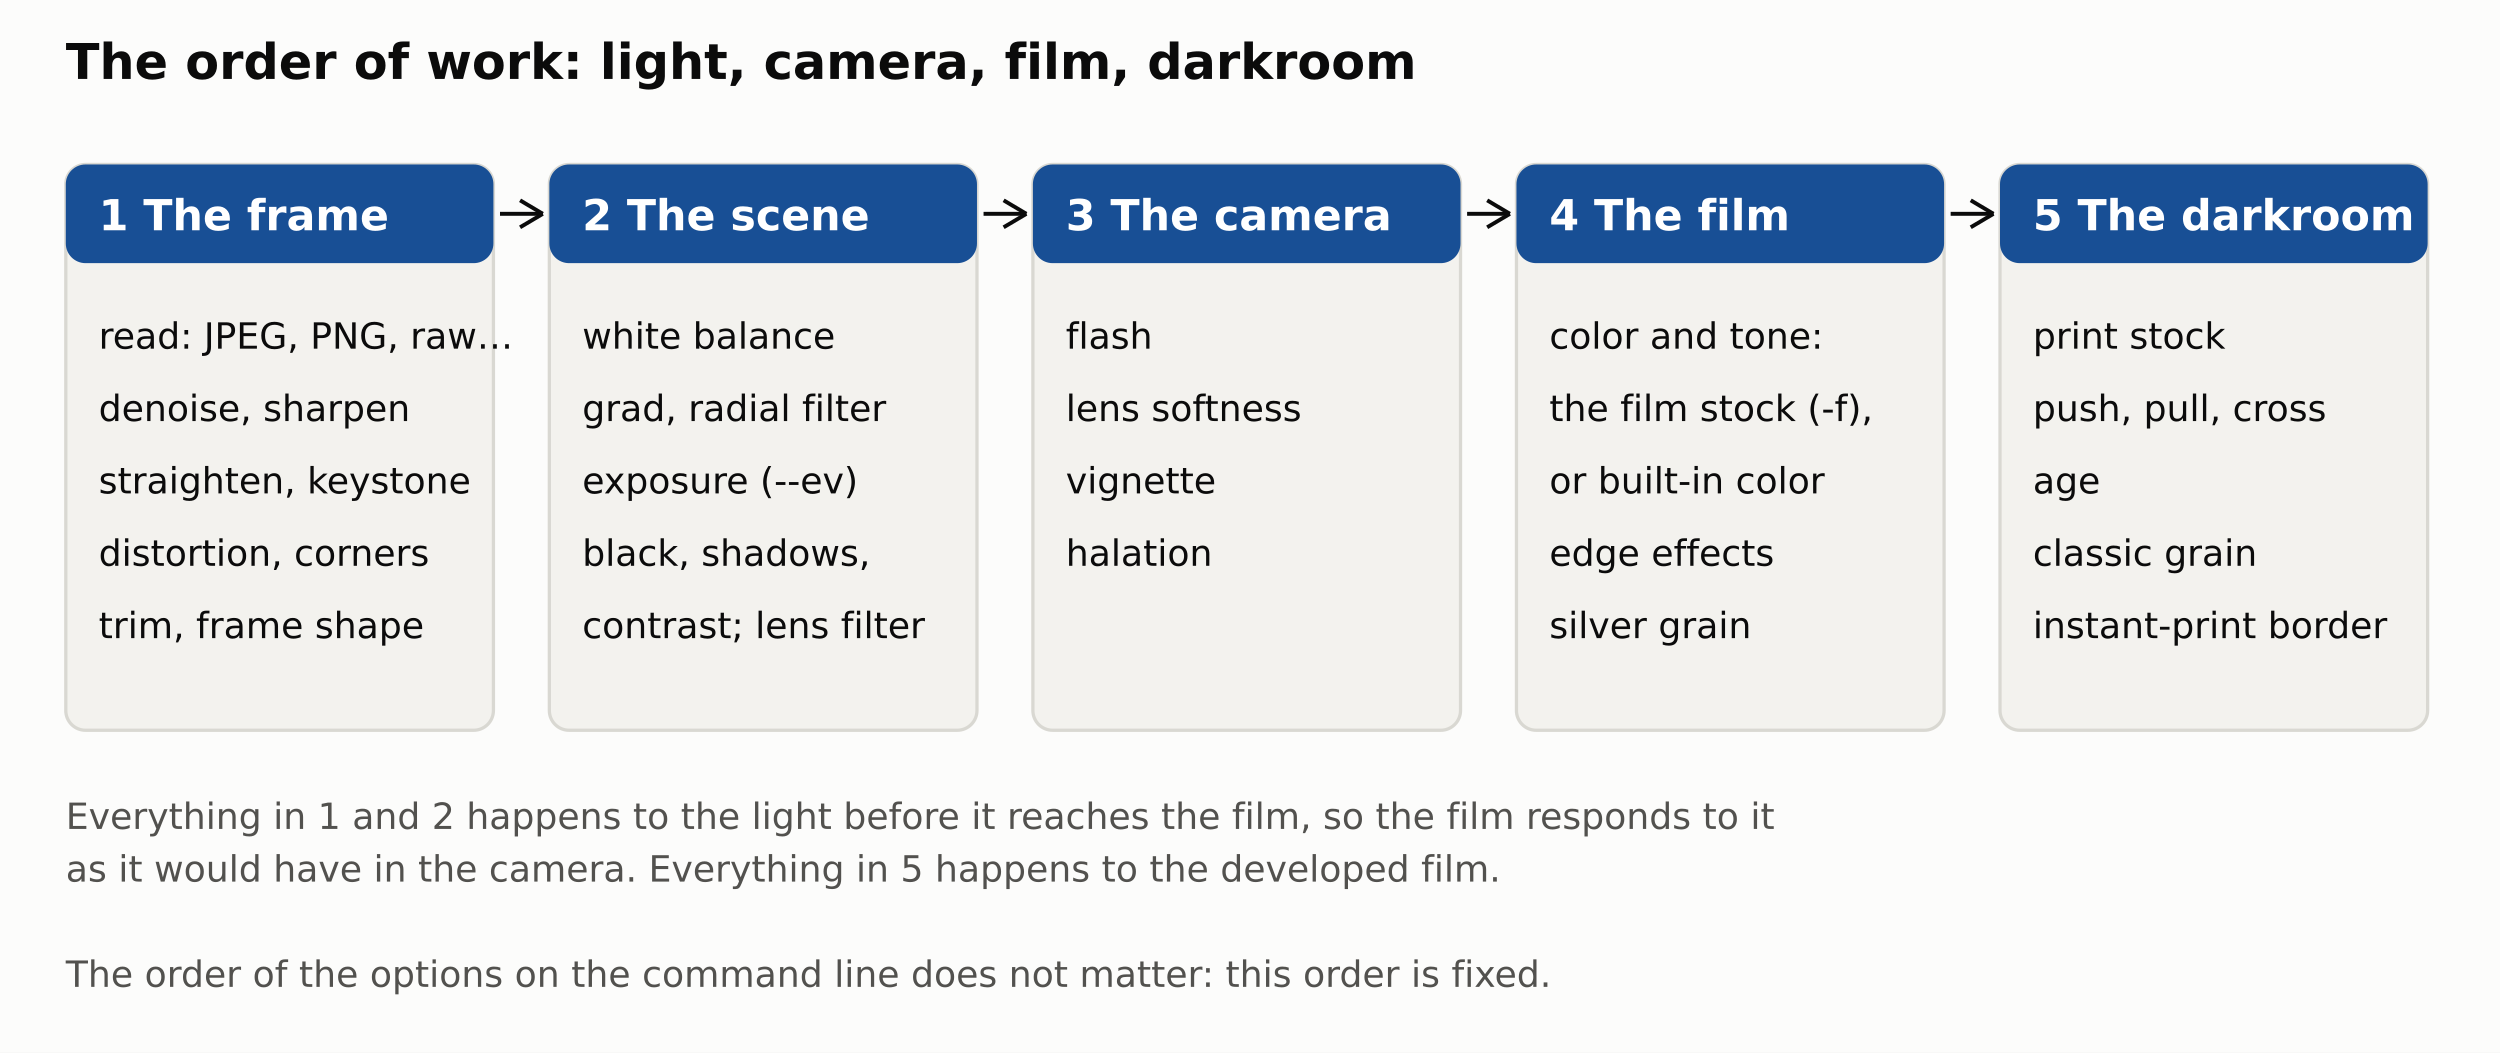
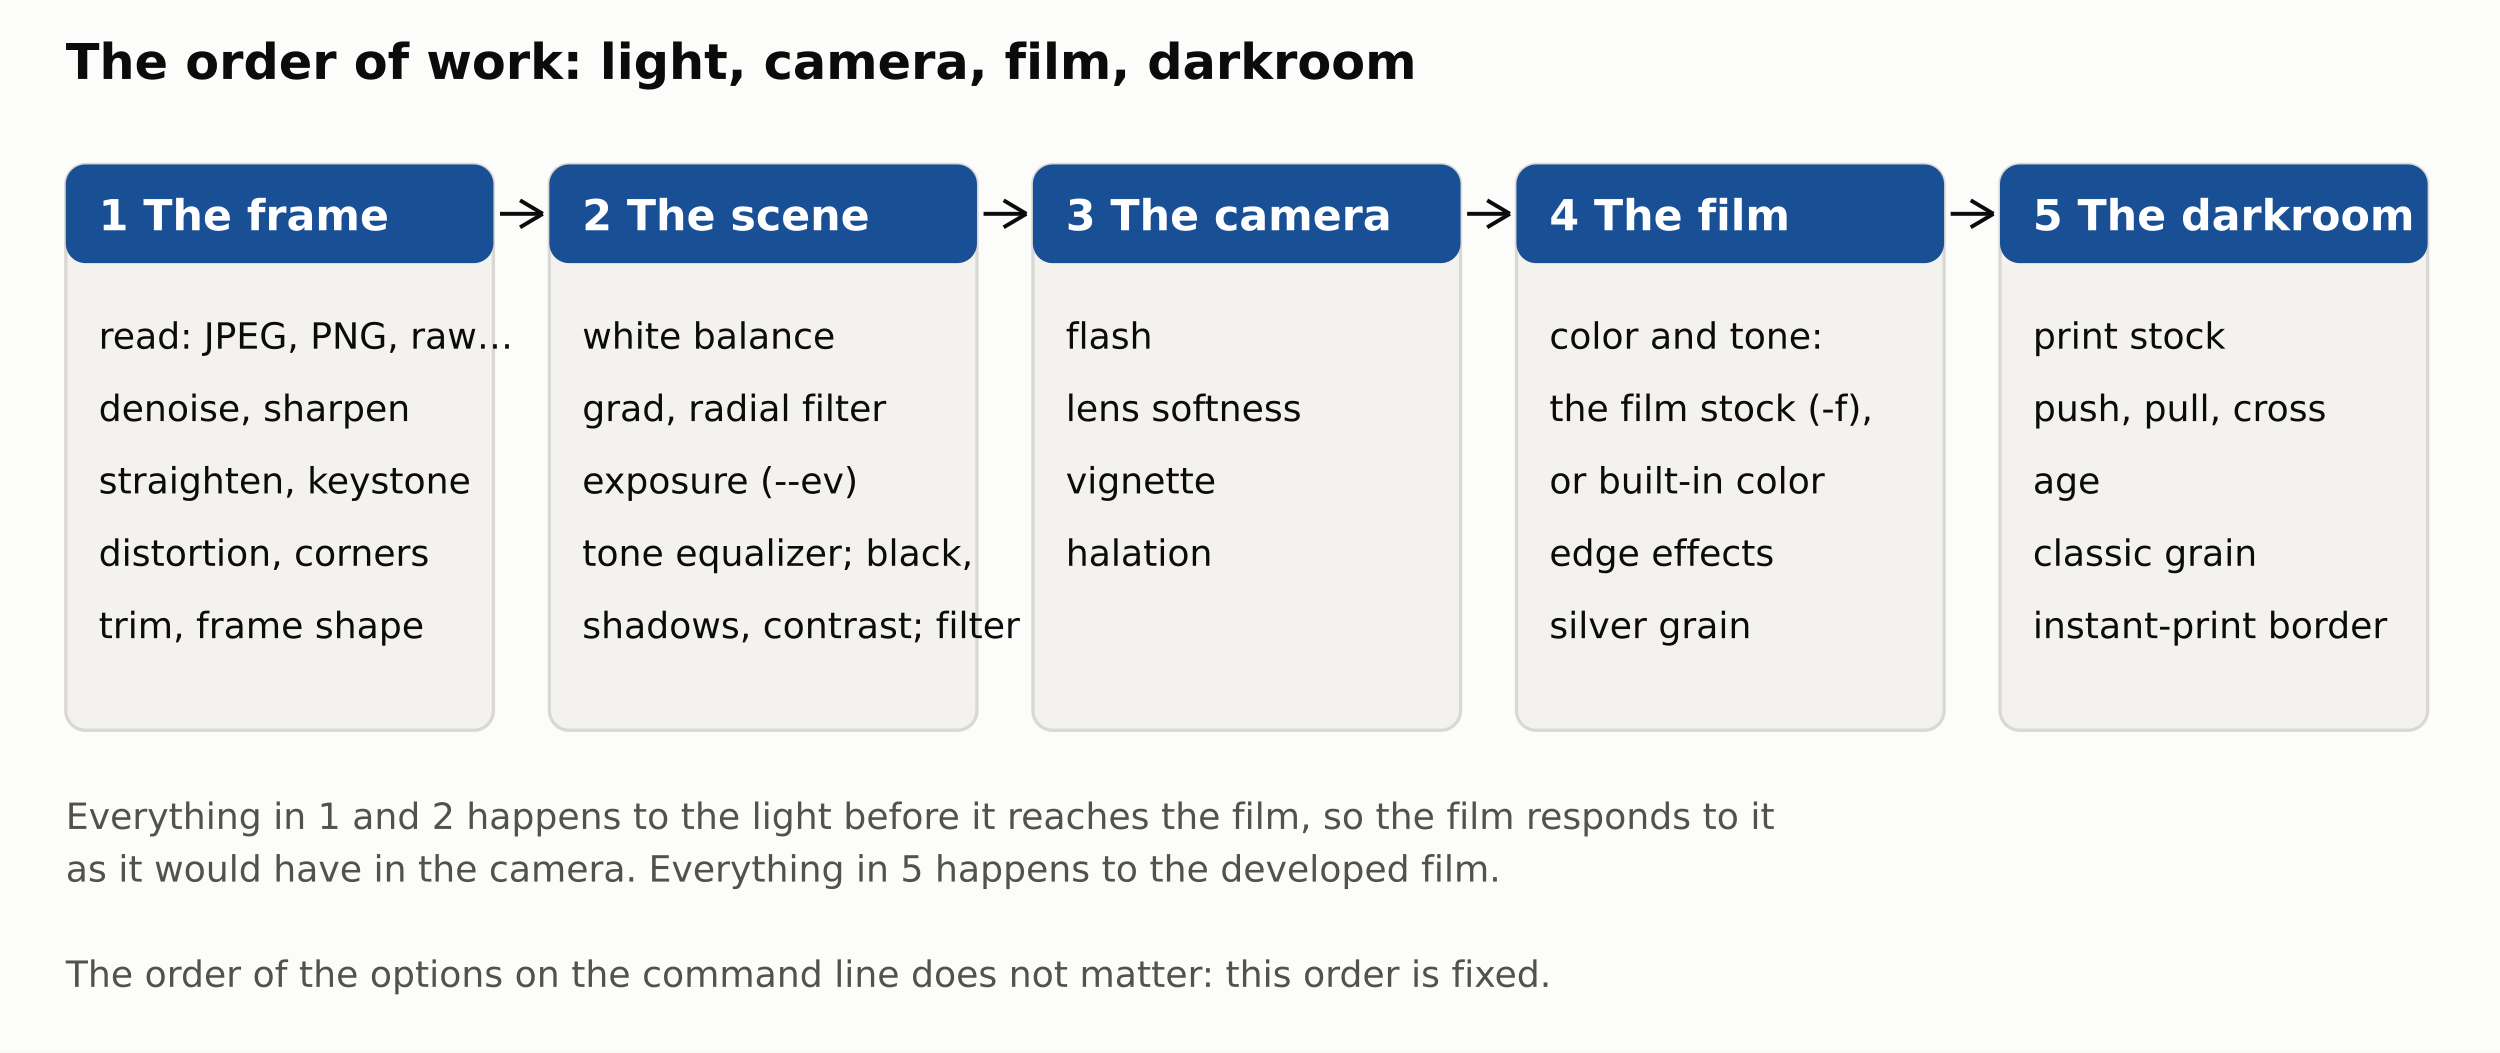
<svg xmlns="http://www.w3.org/2000/svg" width="760" height="320" viewBox="0 0 760 320" font-family="DejaVu Sans,Helvetica,Arial,sans-serif">
  <rect width="100%" height="100%" fill="#fcfcfb" />
  <text x="20.0" y="24.0" font-size="15" fill="#0b0b0b" text-anchor="start" font-weight="bold">The order of work: light, camera, film, darkroom</text>
  <rect x="20.0" y="50.0" width="130.0" height="172.0" rx="6" fill="#f3f2ee" stroke="#d9d8d2" />
  <rect x="20.0" y="50.0" width="130.0" height="30.0" rx="6" fill="#184f95" />
  <text x="30.0" y="70.0" font-size="13" fill="#ffffff" text-anchor="start" font-weight="bold">1  The frame</text>
  <text x="30.0" y="106.0" font-size="11" fill="#0b0b0b" text-anchor="start" font-weight="normal">read: JPEG, PNG, raw…</text>
  <text x="30.0" y="128.0" font-size="11" fill="#0b0b0b" text-anchor="start" font-weight="normal">denoise, sharpen</text>
  <text x="30.0" y="150.0" font-size="11" fill="#0b0b0b" text-anchor="start" font-weight="normal">straighten, keystone</text>
  <text x="30.0" y="172.0" font-size="11" fill="#0b0b0b" text-anchor="start" font-weight="normal">distortion, corners</text>
  <text x="30.0" y="194.0" font-size="11" fill="#0b0b0b" text-anchor="start" font-weight="normal">trim, frame shape</text>
  <line x1="152.0" y1="65.0" x2="165.0" y2="65.0" stroke="#0b0b0b" stroke-width="1.2" />
  <line x1="165.0" y1="65.0" x2="158.1" y2="69.1" stroke="#0b0b0b" stroke-width="1.2" />
  <line x1="165.0" y1="65.0" x2="158.1" y2="60.9" stroke="#0b0b0b" stroke-width="1.2" />
  <rect x="167.0" y="50.0" width="130.0" height="172.0" rx="6" fill="#f3f2ee" stroke="#d9d8d2" />
  <rect x="167.0" y="50.0" width="130.0" height="30.0" rx="6" fill="#184f95" />
  <text x="177.0" y="70.0" font-size="13" fill="#ffffff" text-anchor="start" font-weight="bold">2  The scene</text>
  <text x="177.0" y="106.0" font-size="11" fill="#0b0b0b" text-anchor="start" font-weight="normal">white balance</text>
  <text x="177.0" y="128.0" font-size="11" fill="#0b0b0b" text-anchor="start" font-weight="normal">grad, radial filter</text>
  <text x="177.0" y="150.0" font-size="11" fill="#0b0b0b" text-anchor="start" font-weight="normal">exposure (--ev)</text>
-   <text x="177.0" y="172.0" font-size="11" fill="#0b0b0b" text-anchor="start" font-weight="normal">black, shadows,</text>
-   <text x="177.0" y="194.0" font-size="11" fill="#0b0b0b" text-anchor="start" font-weight="normal">contrast; lens filter</text>
+   <text x="177.0" y="172.0" font-size="11" fill="#0b0b0b" text-anchor="start" font-weight="normal">tone equalizer; black,</text>
+   <text x="177.0" y="194.0" font-size="11" fill="#0b0b0b" text-anchor="start" font-weight="normal">shadows, contrast; filter</text>
  <line x1="299.0" y1="65.0" x2="312.0" y2="65.0" stroke="#0b0b0b" stroke-width="1.2" />
  <line x1="312.0" y1="65.0" x2="305.1" y2="69.1" stroke="#0b0b0b" stroke-width="1.2" />
  <line x1="312.0" y1="65.0" x2="305.1" y2="60.9" stroke="#0b0b0b" stroke-width="1.2" />
  <rect x="314.0" y="50.0" width="130.0" height="172.0" rx="6" fill="#f3f2ee" stroke="#d9d8d2" />
  <rect x="314.0" y="50.0" width="130.0" height="30.0" rx="6" fill="#184f95" />
  <text x="324.0" y="70.0" font-size="13" fill="#ffffff" text-anchor="start" font-weight="bold">3  The camera</text>
  <text x="324.0" y="106.0" font-size="11" fill="#0b0b0b" text-anchor="start" font-weight="normal">flash</text>
  <text x="324.0" y="128.0" font-size="11" fill="#0b0b0b" text-anchor="start" font-weight="normal">lens softness</text>
  <text x="324.0" y="150.0" font-size="11" fill="#0b0b0b" text-anchor="start" font-weight="normal">vignette</text>
  <text x="324.0" y="172.0" font-size="11" fill="#0b0b0b" text-anchor="start" font-weight="normal">halation</text>
  <line x1="446.0" y1="65.0" x2="459.0" y2="65.0" stroke="#0b0b0b" stroke-width="1.2" />
  <line x1="459.0" y1="65.0" x2="452.1" y2="69.1" stroke="#0b0b0b" stroke-width="1.2" />
  <line x1="459.0" y1="65.0" x2="452.1" y2="60.9" stroke="#0b0b0b" stroke-width="1.2" />
  <rect x="461.0" y="50.0" width="130.0" height="172.0" rx="6" fill="#f3f2ee" stroke="#d9d8d2" />
  <rect x="461.0" y="50.0" width="130.0" height="30.0" rx="6" fill="#184f95" />
  <text x="471.0" y="70.0" font-size="13" fill="#ffffff" text-anchor="start" font-weight="bold">4  The film</text>
  <text x="471.0" y="106.0" font-size="11" fill="#0b0b0b" text-anchor="start" font-weight="normal">color and tone:</text>
  <text x="471.0" y="128.0" font-size="11" fill="#0b0b0b" text-anchor="start" font-weight="normal">the film stock (-f),</text>
  <text x="471.0" y="150.0" font-size="11" fill="#0b0b0b" text-anchor="start" font-weight="normal">or built-in color</text>
  <text x="471.0" y="172.0" font-size="11" fill="#0b0b0b" text-anchor="start" font-weight="normal">edge effects</text>
  <text x="471.0" y="194.0" font-size="11" fill="#0b0b0b" text-anchor="start" font-weight="normal">silver grain</text>
  <line x1="593.0" y1="65.0" x2="606.0" y2="65.0" stroke="#0b0b0b" stroke-width="1.2" />
  <line x1="606.0" y1="65.0" x2="599.1" y2="69.1" stroke="#0b0b0b" stroke-width="1.2" />
  <line x1="606.0" y1="65.0" x2="599.1" y2="60.9" stroke="#0b0b0b" stroke-width="1.2" />
  <rect x="608.0" y="50.0" width="130.0" height="172.0" rx="6" fill="#f3f2ee" stroke="#d9d8d2" />
  <rect x="608.0" y="50.0" width="130.0" height="30.0" rx="6" fill="#184f95" />
  <text x="618.0" y="70.0" font-size="13" fill="#ffffff" text-anchor="start" font-weight="bold">5  The darkroom</text>
  <text x="618.0" y="106.0" font-size="11" fill="#0b0b0b" text-anchor="start" font-weight="normal">print stock</text>
  <text x="618.0" y="128.0" font-size="11" fill="#0b0b0b" text-anchor="start" font-weight="normal">push, pull, cross</text>
  <text x="618.0" y="150.0" font-size="11" fill="#0b0b0b" text-anchor="start" font-weight="normal">age</text>
  <text x="618.0" y="172.0" font-size="11" fill="#0b0b0b" text-anchor="start" font-weight="normal">classic grain</text>
  <text x="618.0" y="194.0" font-size="11" fill="#0b0b0b" text-anchor="start" font-weight="normal">instant-print border</text>
  <text x="20.0" y="252.0" font-size="11" fill="#52514e" text-anchor="start" font-weight="normal">Everything in 1 and 2 happens to the light before it reaches the film, so the film responds to it</text>
  <text x="20.0" y="268.0" font-size="11" fill="#52514e" text-anchor="start" font-weight="normal">as it would have in the camera. Everything in 5 happens to the developed film.</text>
  <text x="20.0" y="300.0" font-size="11" fill="#52514e" text-anchor="start" font-weight="normal">The order of the options on the command line does not matter: this order is fixed.</text>
</svg>
